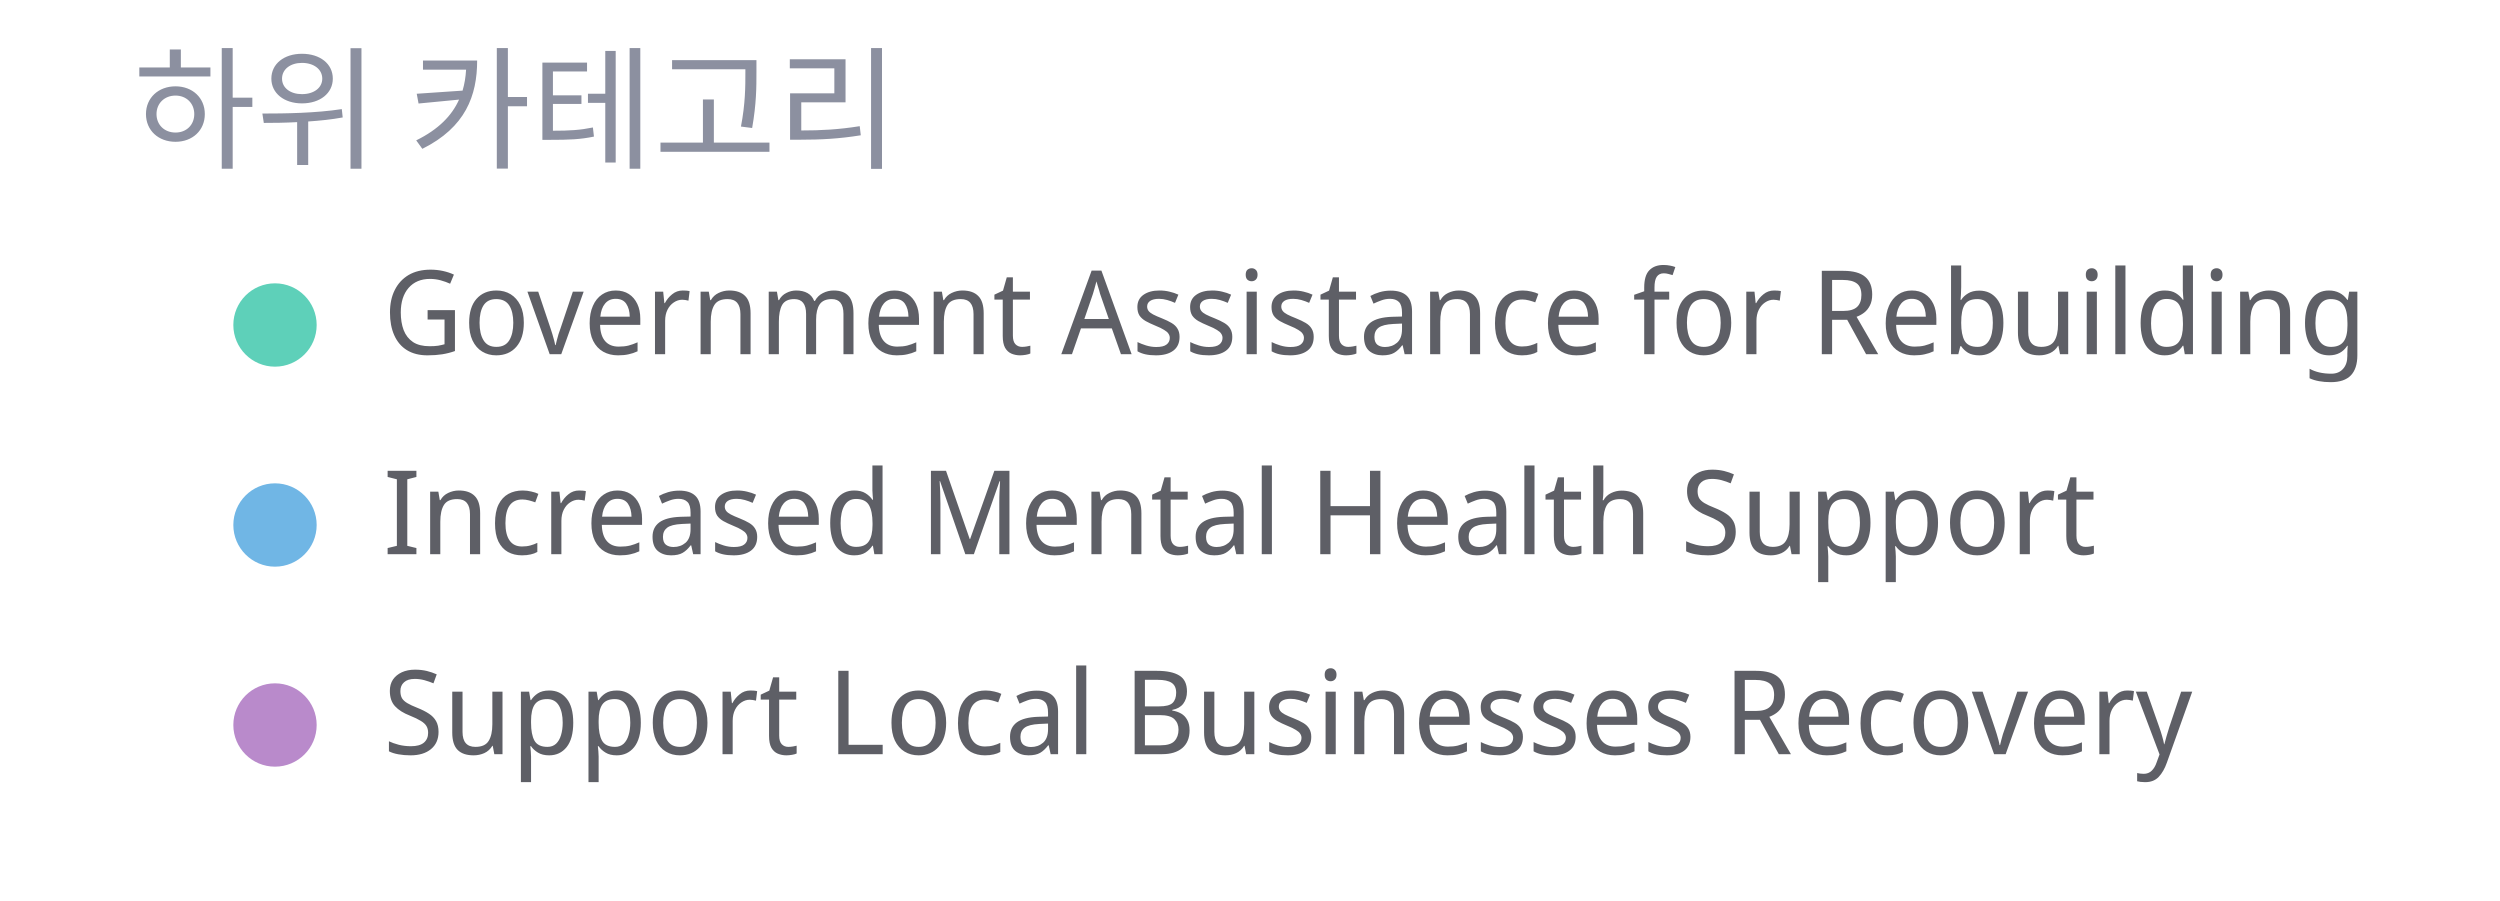
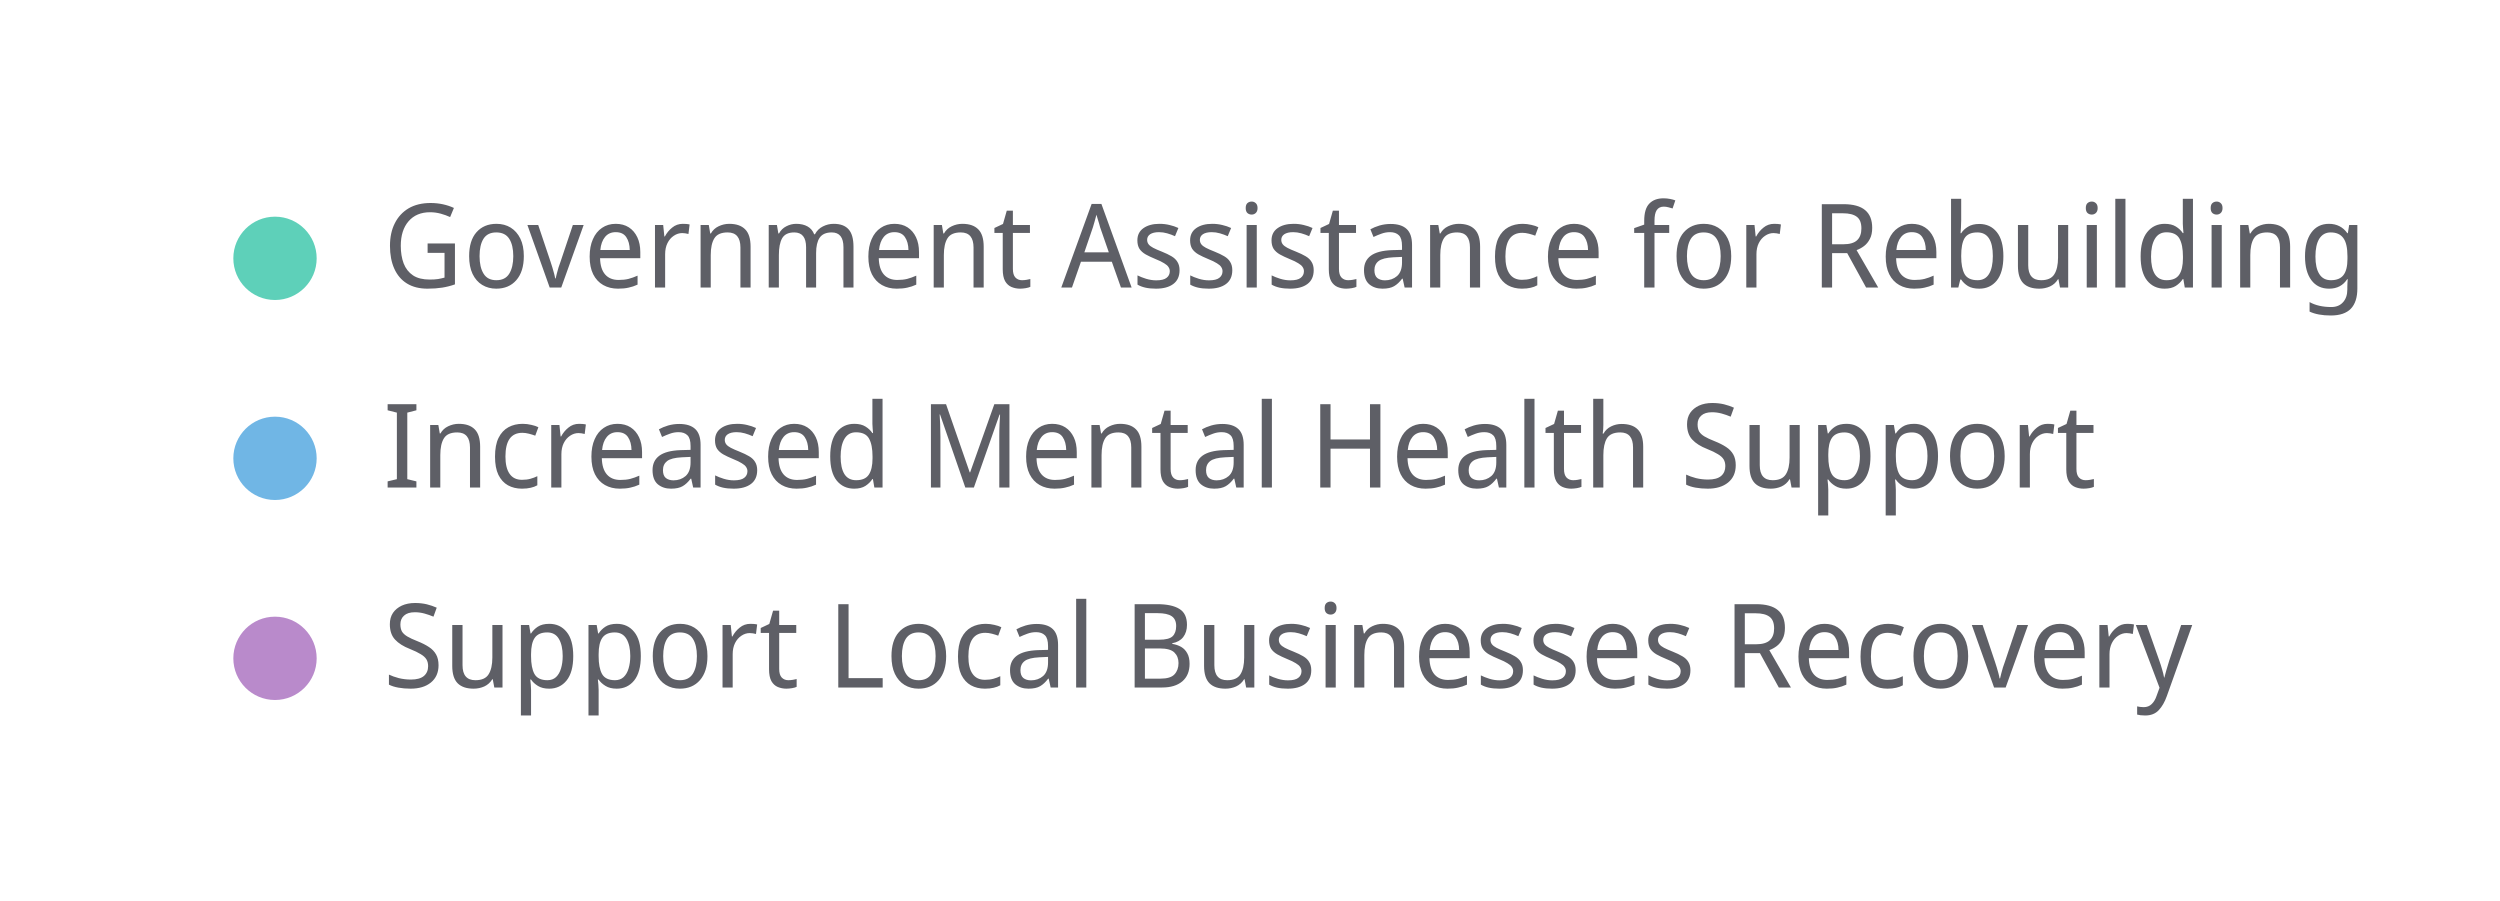
<svg xmlns="http://www.w3.org/2000/svg" width="300" height="108" viewBox="0 0 300 108" preserveAspectRatio="xMidYMid meet">
-   <text x="16" y="19" font-family="Noto Sans Display" font-size="16" font-weight="400" fill="#8c90a0">하위 카테고리</text>
-   <circle cx="33" cy="39" r="5" fill="#5ed0b9" fill-opacity="1.0" stroke="none" stroke-width="0.5" />
-   <text fill="#5e5f66" x="46" y="42.5" font-family="Noto Sans Display" font-size="14">Government Assistance for Rebuilding</text>
-   <circle cx="33" cy="63" r="5" fill="#70b6e5" fill-opacity="1.0" stroke="none" stroke-width="0.5" />
-   <text fill="#5e5f66" x="46" y="66.5" font-family="Noto Sans Display" font-size="14">Increased Mental Health Support</text>
-   <circle cx="33" cy="87" r="5" fill="#b98acb" fill-opacity="1.0" stroke="none" stroke-width="0.5" />
-   <text fill="#5e5f66" x="46" y="90.5" font-family="Noto Sans Display" font-size="14">Support Local Businesses Recovery</text>
+   <circle cx="33" cy="31" r="5" fill="#5ed0b9" fill-opacity="1.0" stroke="none" stroke-width="0.5" />
+   <text fill="#5e5f66" x="46" y="34.5" font-family="Noto Sans Display" font-size="14">Government Assistance for Rebuilding</text>
+   <circle cx="33" cy="55" r="5" fill="#70b6e5" fill-opacity="1.0" stroke="none" stroke-width="0.5" />
+   <text fill="#5e5f66" x="46" y="58.5" font-family="Noto Sans Display" font-size="14">Increased Mental Health Support</text>
+   <circle cx="33" cy="79" r="5" fill="#b98acb" fill-opacity="1.0" stroke="none" stroke-width="0.5" />
+   <text fill="#5e5f66" x="46" y="82.5" font-family="Noto Sans Display" font-size="14">Support Local Businesses Recovery</text>
</svg>
